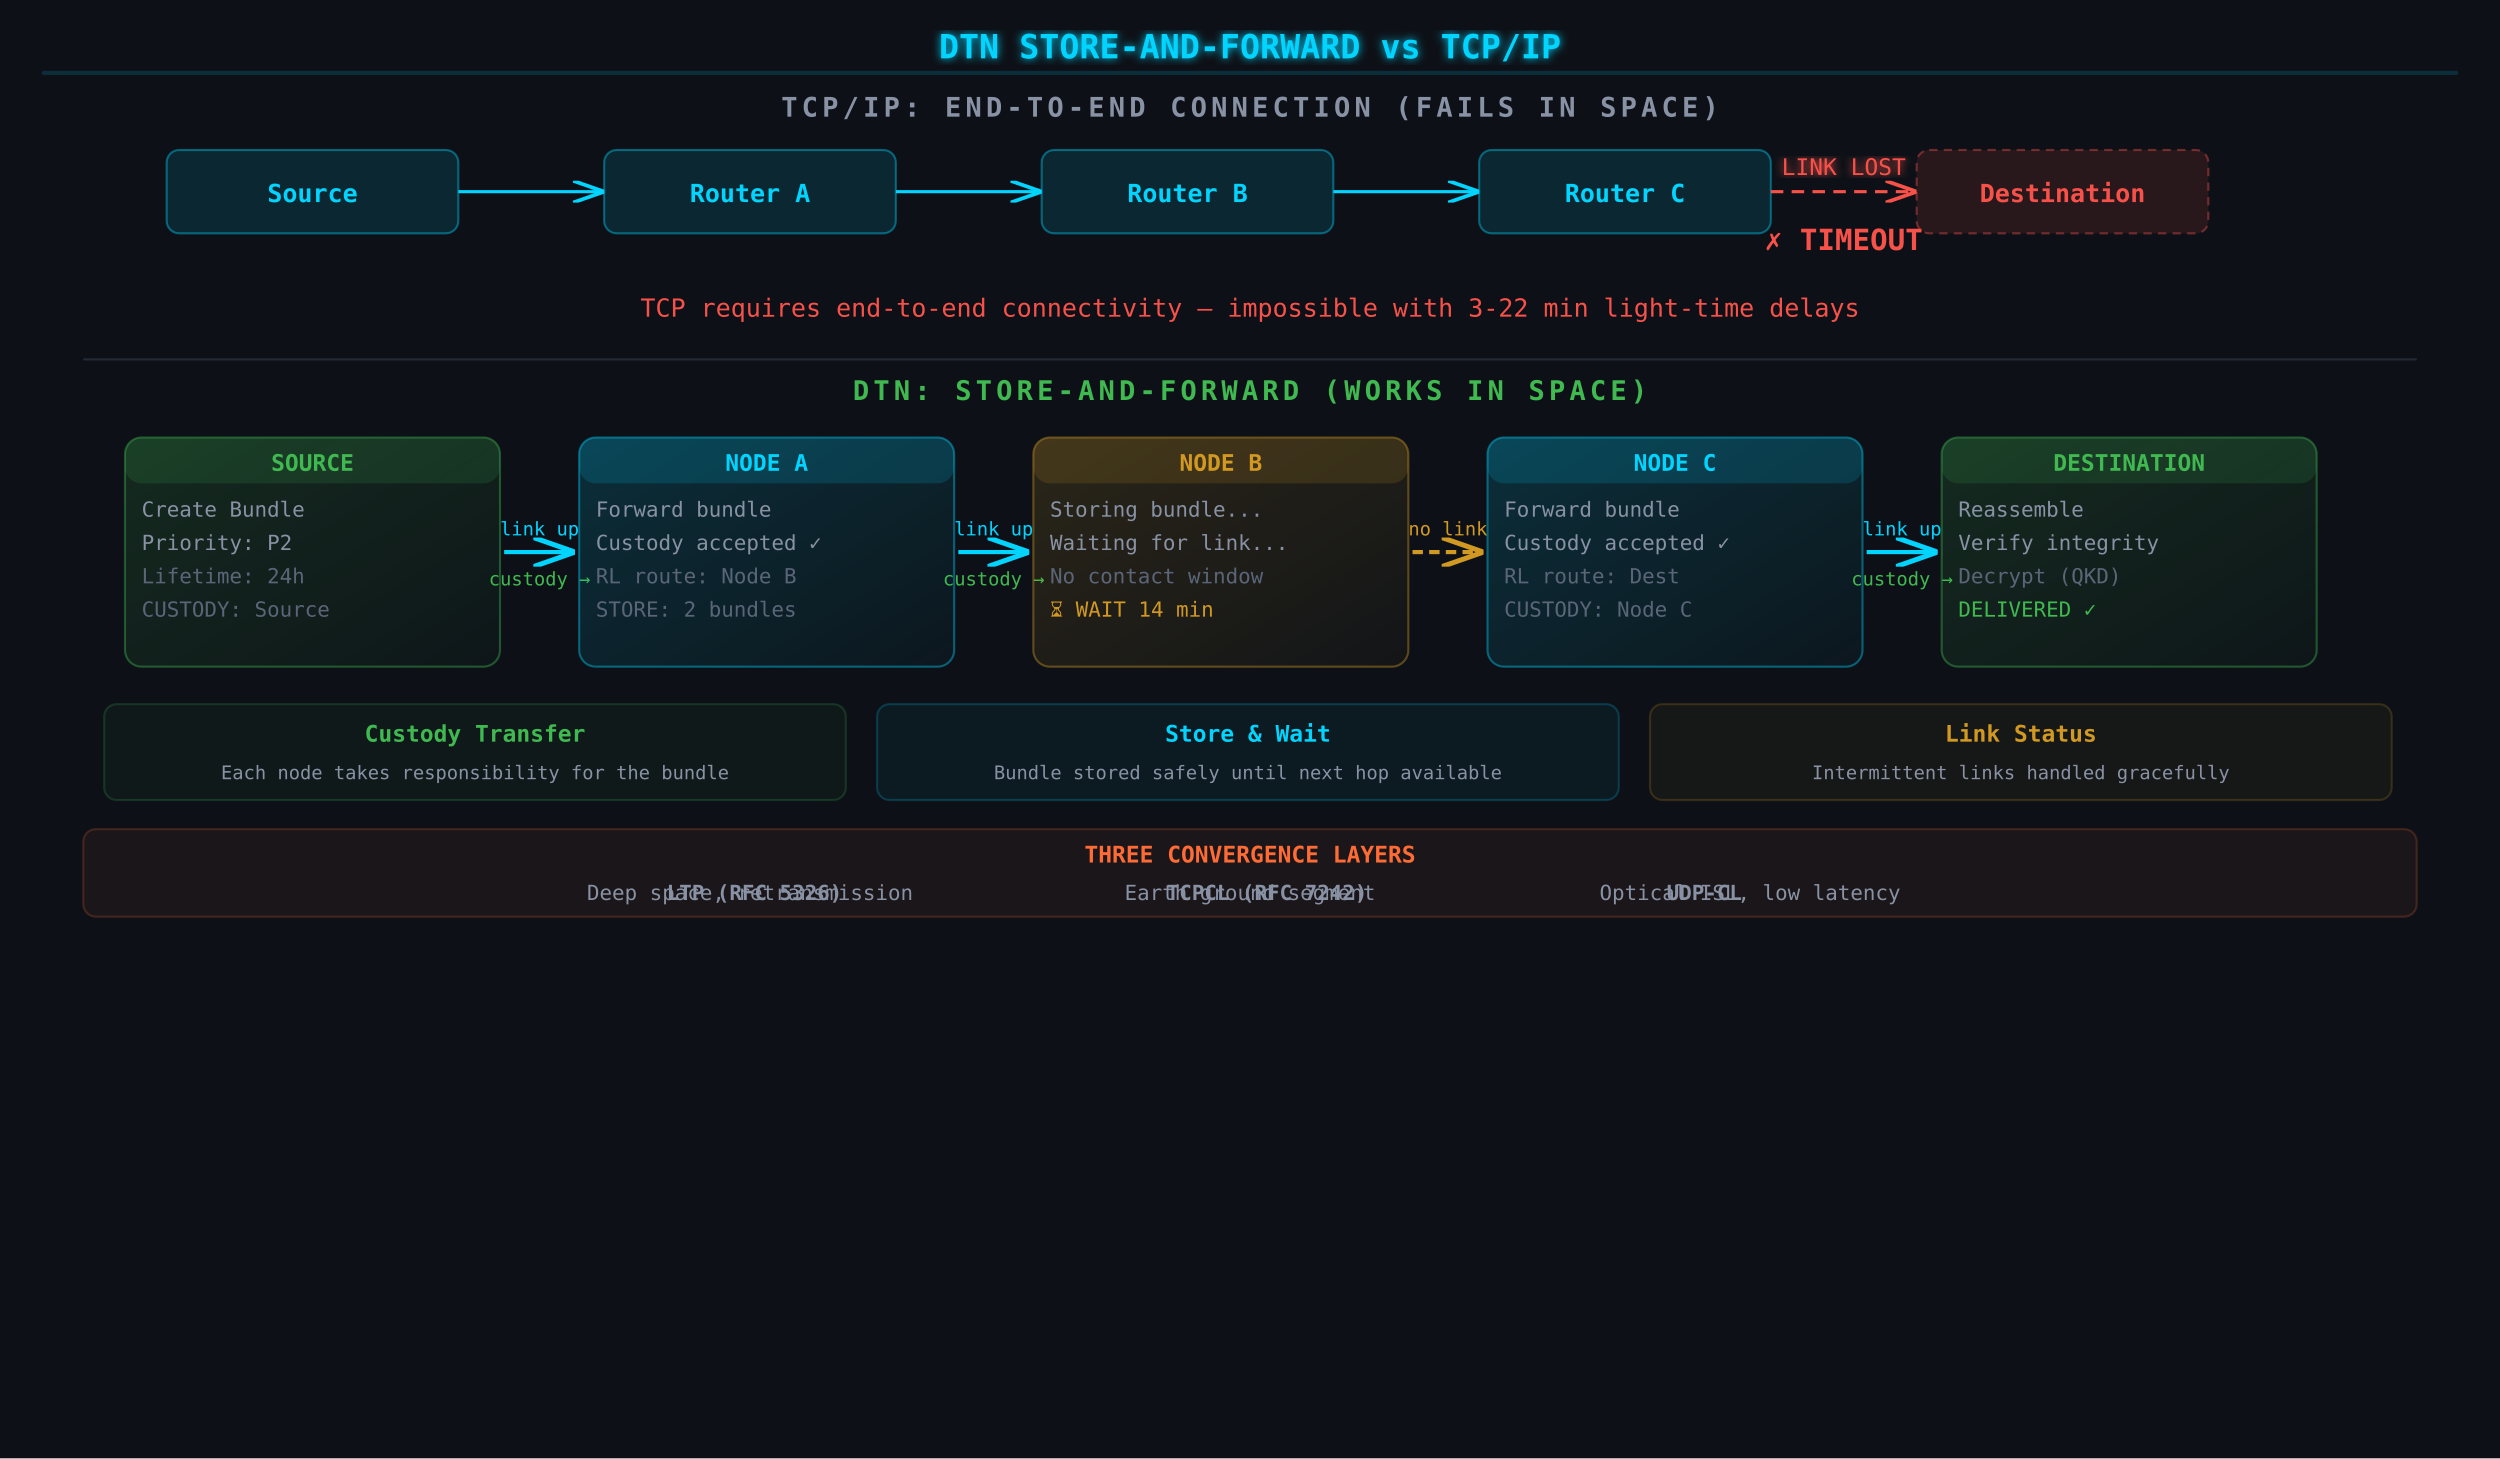
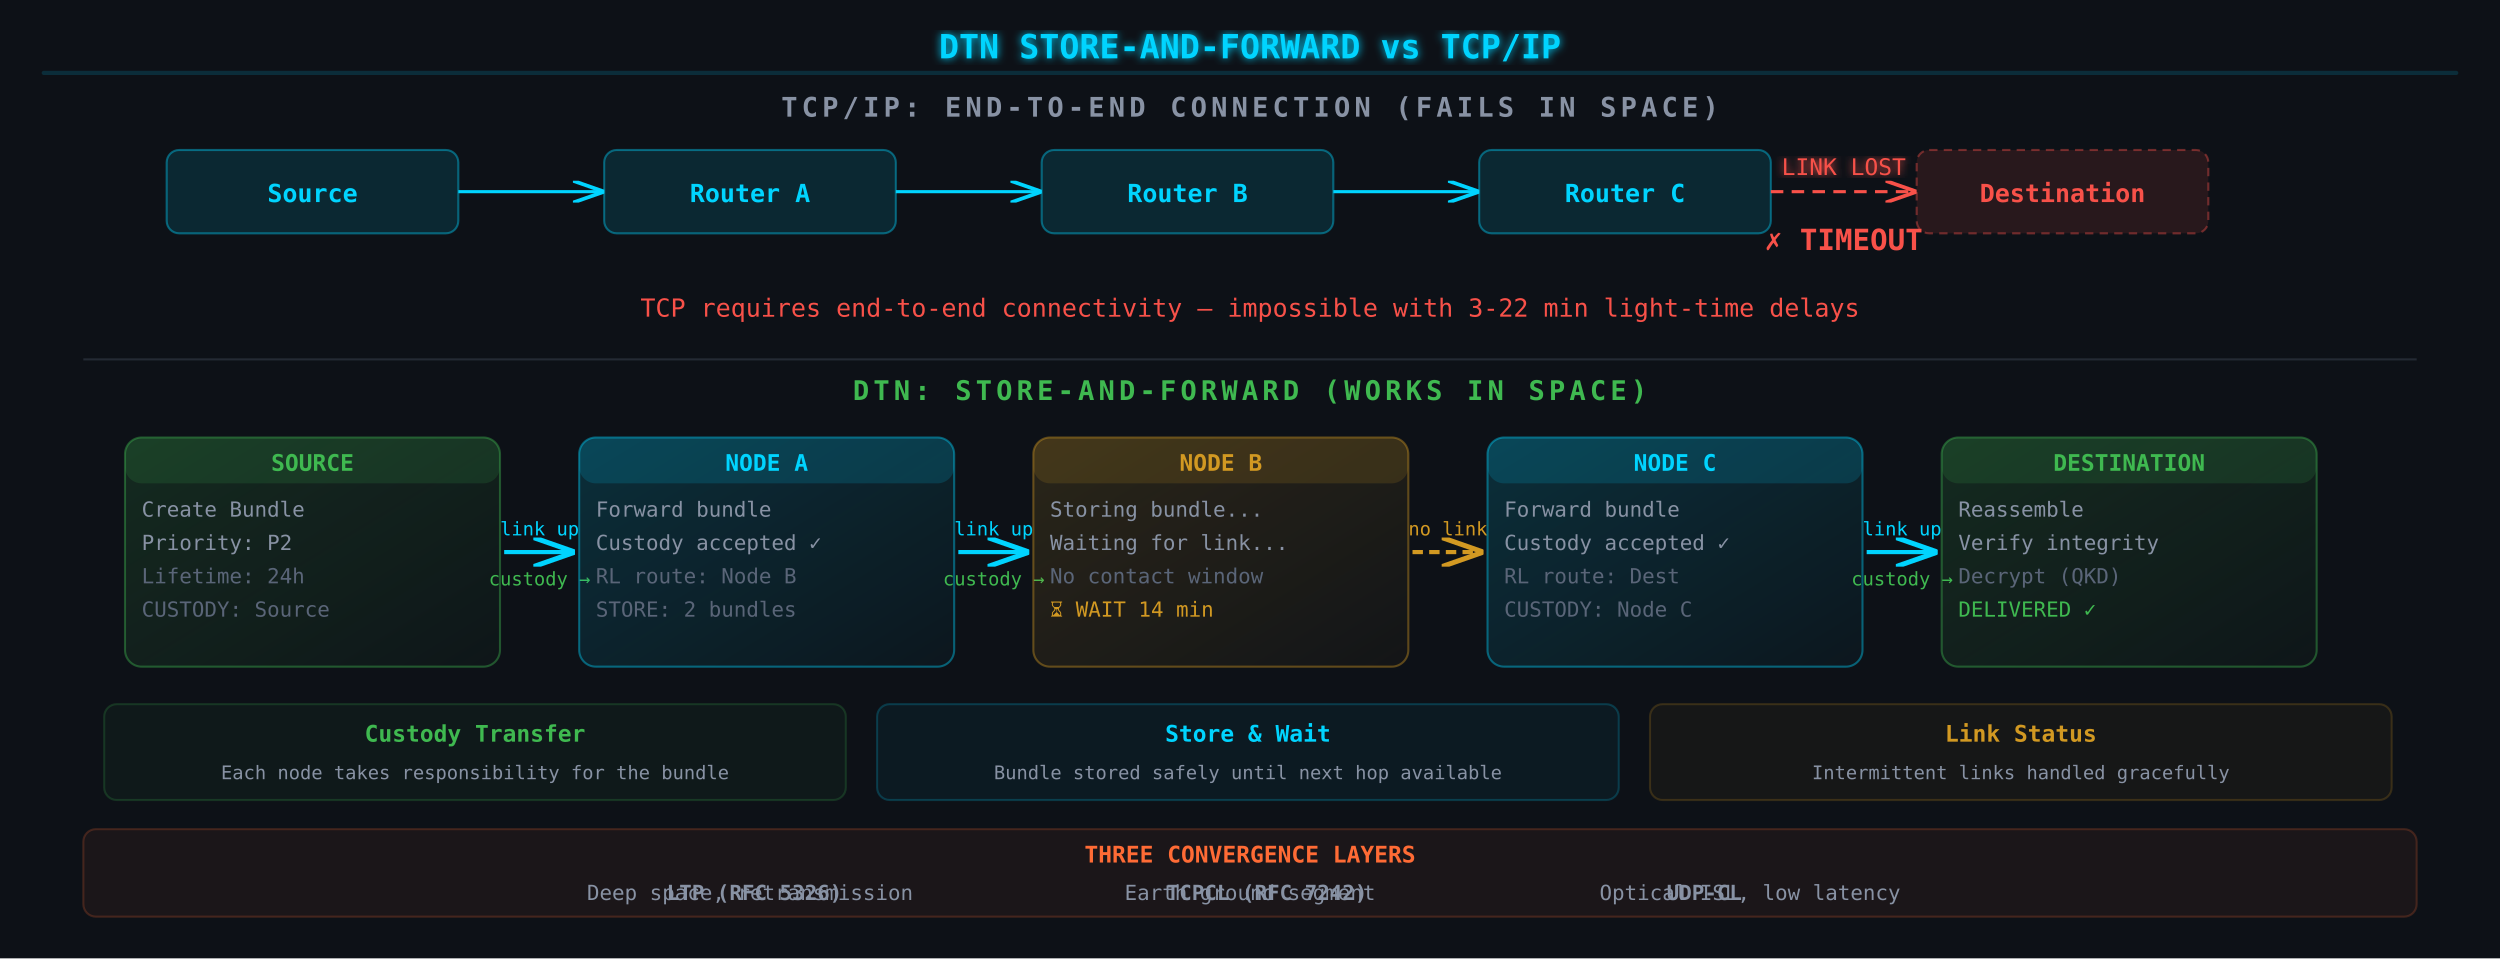
- <svg xmlns="http://www.w3.org/2000/svg" viewBox="0 0 1200 700" width="1200" height="700">
-   <rect width="1200" height="700" fill="#0d1117" />
+ <svg xmlns="http://www.w3.org/2000/svg" viewBox="0 0 1200 460" width="1200" height="460">
+   <rect width="1200" height="460" fill="#0d1117" />
  <defs>
    <filter id="glow">
      <feGaussianBlur stdDeviation="2" result="blur" />
      <feMerge>
        <feMergeNode in="blur" />
        <feMergeNode in="SourceGraphic" />
      </feMerge>
    </filter>
    <filter id="glowStrong">
      <feGaussianBlur stdDeviation="4" result="blur" />
      <feMerge>
        <feMergeNode in="blur" />
        <feMergeNode in="SourceGraphic" />
      </feMerge>
    </filter>
    <linearGradient id="gradCyan" x1="0" y1="0" x2="1" y2="1">
      <stop offset="0%" stop-color="#00d4ff" stop-opacity="0.15" />
      <stop offset="100%" stop-color="#00d4ff" stop-opacity="0.03" />
    </linearGradient>
    <linearGradient id="gradPurple" x1="0" y1="0" x2="1" y2="1">
      <stop offset="0%" stop-color="#7c5cf7" stop-opacity="0.15" />
      <stop offset="100%" stop-color="#7c5cf7" stop-opacity="0.03" />
    </linearGradient>
    <linearGradient id="gradOrange" x1="0" y1="0" x2="1" y2="1">
      <stop offset="0%" stop-color="#ff6b35" stop-opacity="0.15" />
      <stop offset="100%" stop-color="#ff6b35" stop-opacity="0.03" />
    </linearGradient>
    <linearGradient id="gradGreen" x1="0" y1="0" x2="1" y2="1">
      <stop offset="0%" stop-color="#3fb950" stop-opacity="0.15" />
      <stop offset="100%" stop-color="#3fb950" stop-opacity="0.03" />
    </linearGradient>
    <linearGradient id="gradMagenta" x1="0" y1="0" x2="1" y2="1">
      <stop offset="0%" stop-color="#c84cff" stop-opacity="0.15" />
      <stop offset="100%" stop-color="#c84cff" stop-opacity="0.03" />
    </linearGradient>
    <linearGradient id="gradGold" x1="0" y1="0" x2="1" y2="1">
      <stop offset="0%" stop-color="#d29922" stop-opacity="0.15" />
      <stop offset="100%" stop-color="#d29922" stop-opacity="0.03" />
    </linearGradient>
    <linearGradient id="gradRed" x1="0" y1="0" x2="1" y2="1">
      <stop offset="0%" stop-color="#f85149" stop-opacity="0.15" />
      <stop offset="100%" stop-color="#f85149" stop-opacity="0.03" />
    </linearGradient>
    <linearGradient id="gradMarsEarth" x1="0" y1="0" x2="1" y2="0">
      <stop offset="0%" stop-color="#ff6b35" stop-opacity="0.3" />
      <stop offset="50%" stop-color="#7c5cf7" stop-opacity="0.15" />
      <stop offset="100%" stop-color="#00d4ff" stop-opacity="0.3" />
    </linearGradient>
    <marker id="arrCyan" markerWidth="10" markerHeight="7" refX="10" refY="3.5" orient="auto">
      <path d="M0,0 L10,3.5 L0,7" fill="none" stroke="#00d4ff" stroke-width="1.2" />
    </marker>
    <marker id="arrPurple" markerWidth="10" markerHeight="7" refX="10" refY="3.5" orient="auto">
      <path d="M0,0 L10,3.5 L0,7" fill="none" stroke="#7c5cf7" stroke-width="1.2" />
    </marker>
    <marker id="arrGray" markerWidth="10" markerHeight="7" refX="10" refY="3.5" orient="auto">
      <path d="M0,0 L10,3.5 L0,7" fill="none" stroke="#5a6578" stroke-width="1.2" />
    </marker>
    <marker id="arrGreen" markerWidth="10" markerHeight="7" refX="10" refY="3.5" orient="auto">
      <path d="M0,0 L10,3.5 L0,7" fill="none" stroke="#3fb950" stroke-width="1.2" />
    </marker>
    <marker id="arrOrange" markerWidth="10" markerHeight="7" refX="10" refY="3.5" orient="auto">
      <path d="M0,0 L10,3.5 L0,7" fill="none" stroke="#ff6b35" stroke-width="1.2" />
    </marker>
    <marker id="arrMagenta" markerWidth="10" markerHeight="7" refX="10" refY="3.5" orient="auto">
      <path d="M0,0 L10,3.5 L0,7" fill="none" stroke="#c84cff" stroke-width="1.2" />
    </marker>
    <marker id="arrGold" markerWidth="10" markerHeight="7" refX="10" refY="3.5" orient="auto">
      <path d="M0,0 L10,3.5 L0,7" fill="none" stroke="#d29922" stroke-width="1.2" />
    </marker>
    <marker id="arrRed" markerWidth="10" markerHeight="7" refX="10" refY="3.5" orient="auto">
      <path d="M0,0 L10,3.5 L0,7" fill="none" stroke="#f85149" stroke-width="1.2" />
    </marker>
  </defs>
  <text x="600" y="28" text-anchor="middle" fill="#00d4ff" font-size="16" font-weight="700" font-family="'SF Mono', 'Cascadia Code', 'Fira Code', monospace" filter="url(#glow)">DTN STORE-AND-FORWARD vs TCP/IP</text>
  <rect x="20" y="34" width="1160" height="2" rx="1" fill="#00d4ff" fill-opacity="0.15" />
  <text x="600" y="56" text-anchor="middle" fill="#8892a4" font-size="13" font-weight="600" font-family="'SF Mono', 'Cascadia Code', 'Fira Code', monospace" letter-spacing="2">TCP/IP: END-TO-END CONNECTION (FAILS IN SPACE)</text>
  <rect x="80" y="72" width="140" height="40" rx="6" fill="#00d4ff" fill-opacity="0.12" stroke="#00d4ff" stroke-opacity="0.4" />
  <text x="150" y="97" text-anchor="middle" fill="#00d4ff" font-size="12" font-weight="600" font-family="'SF Mono', 'Cascadia Code', 'Fira Code', monospace">Source</text>
  <line x1="220" y1="92" x2="290" y2="92" stroke="#00d4ff" stroke-width="1.5" marker-end="url(#arrCyan)" />
  <rect x="290" y="72" width="140" height="40" rx="6" fill="#00d4ff" fill-opacity="0.12" stroke="#00d4ff" stroke-opacity="0.4" />
  <text x="360" y="97" text-anchor="middle" fill="#00d4ff" font-size="12" font-weight="600" font-family="'SF Mono', 'Cascadia Code', 'Fira Code', monospace">Router A</text>
  <line x1="430" y1="92" x2="500" y2="92" stroke="#00d4ff" stroke-width="1.5" marker-end="url(#arrCyan)" />
  <rect x="500" y="72" width="140" height="40" rx="6" fill="#00d4ff" fill-opacity="0.12" stroke="#00d4ff" stroke-opacity="0.4" />
  <text x="570" y="97" text-anchor="middle" fill="#00d4ff" font-size="12" font-weight="600" font-family="'SF Mono', 'Cascadia Code', 'Fira Code', monospace">Router B</text>
  <line x1="640" y1="92" x2="710" y2="92" stroke="#00d4ff" stroke-width="1.5" marker-end="url(#arrCyan)" />
  <rect x="710" y="72" width="140" height="40" rx="6" fill="#00d4ff" fill-opacity="0.12" stroke="#00d4ff" stroke-opacity="0.4" />
  <text x="780" y="97" text-anchor="middle" fill="#00d4ff" font-size="12" font-weight="600" font-family="'SF Mono', 'Cascadia Code', 'Fira Code', monospace">Router C</text>
  <line x1="850" y1="92" x2="920" y2="92" stroke="#f85149" stroke-width="1.5" stroke-dasharray="6,4" marker-end="url(#arrRed)" />
  <text x="885" y="84" text-anchor="middle" fill="#f85149" font-size="11" font-family="'SF Mono', 'Cascadia Code', 'Fira Code', monospace" filter="url(#glow)">LINK LOST</text>
  <text x="885" y="120" text-anchor="middle" fill="#f85149" font-size="14" font-weight="700" font-family="'SF Mono', 'Cascadia Code', 'Fira Code', monospace">✗ TIMEOUT</text>
  <rect x="920" y="72" width="140" height="40" rx="6" fill="#f85149" fill-opacity="0.12" stroke="#f85149" stroke-opacity="0.4" stroke-dasharray="4,3" />
  <text x="990" y="97" text-anchor="middle" fill="#f85149" font-size="12" font-weight="600" font-family="'SF Mono', 'Cascadia Code', 'Fira Code', monospace">Destination</text>
  <text x="600" y="152" text-anchor="middle" fill="#f85149" font-size="12" font-family="'SF Mono', 'Cascadia Code', 'Fira Code', monospace">TCP requires end-to-end connectivity — impossible with 3-22 min light-time delays</text>
  <rect x="40" y="172" width="1120" height="1" fill="#5a6578" fill-opacity="0.3" />
  <text x="600" y="192" text-anchor="middle" fill="#3fb950" font-size="13" font-weight="600" font-family="'SF Mono', 'Cascadia Code', 'Fira Code', monospace" letter-spacing="2">DTN: STORE-AND-FORWARD (WORKS IN SPACE)</text>
  <rect x="60" y="210" width="180" height="110" rx="8" fill="url(#gradGreen)" stroke="#3fb950" stroke-opacity="0.4" />
  <rect x="60" y="210" width="180" height="22" rx="8" fill="#3fb950" fill-opacity="0.15" />
  <text x="150" y="226" text-anchor="middle" fill="#3fb950" font-size="11" font-weight="700" font-family="'SF Mono', 'Cascadia Code', 'Fira Code', monospace">SOURCE</text>
  <text x="68" y="248" fill="#8892a4" font-size="10" font-family="'SF Mono', 'Cascadia Code', 'Fira Code', monospace">Create Bundle</text>
  <text x="68" y="264" fill="#8892a4" font-size="10" font-family="'SF Mono', 'Cascadia Code', 'Fira Code', monospace">Priority: P2</text>
  <text x="68" y="280" fill="#5a6578" font-size="10" font-family="'SF Mono', 'Cascadia Code', 'Fira Code', monospace">Lifetime: 24h</text>
  <text x="68" y="296" fill="#5a6578" font-size="10" font-family="'SF Mono', 'Cascadia Code', 'Fira Code', monospace">CUSTODY: Source</text>
  <line x1="242" y1="265" x2="276" y2="265" stroke="#00d4ff" stroke-width="2" marker-end="url(#arrCyan)" />
  <text x="259" y="257" text-anchor="middle" fill="#00d4ff" font-size="9" font-family="'SF Mono', 'Cascadia Code', 'Fira Code', monospace">link up</text>
  <text x="259" y="281" text-anchor="middle" fill="#3fb950" font-size="9" font-family="'SF Mono', 'Cascadia Code', 'Fira Code', monospace">custody →</text>
  <rect x="278" y="210" width="180" height="110" rx="8" fill="url(#gradCyan)" stroke="#00d4ff" stroke-opacity="0.4" />
  <rect x="278" y="210" width="180" height="22" rx="8" fill="#00d4ff" fill-opacity="0.15" />
  <text x="368" y="226" text-anchor="middle" fill="#00d4ff" font-size="11" font-weight="700" font-family="'SF Mono', 'Cascadia Code', 'Fira Code', monospace">NODE A</text>
  <text x="286" y="248" fill="#8892a4" font-size="10" font-family="'SF Mono', 'Cascadia Code', 'Fira Code', monospace">Forward bundle</text>
  <text x="286" y="264" fill="#8892a4" font-size="10" font-family="'SF Mono', 'Cascadia Code', 'Fira Code', monospace">Custody accepted ✓</text>
  <text x="286" y="280" fill="#5a6578" font-size="10" font-family="'SF Mono', 'Cascadia Code', 'Fira Code', monospace">RL route: Node B</text>
  <text x="286" y="296" fill="#5a6578" font-size="10" font-family="'SF Mono', 'Cascadia Code', 'Fira Code', monospace">STORE: 2 bundles</text>
  <line x1="460" y1="265" x2="494" y2="265" stroke="#00d4ff" stroke-width="2" marker-end="url(#arrCyan)" />
  <text x="477" y="257" text-anchor="middle" fill="#00d4ff" font-size="9" font-family="'SF Mono', 'Cascadia Code', 'Fira Code', monospace">link up</text>
  <text x="477" y="281" text-anchor="middle" fill="#3fb950" font-size="9" font-family="'SF Mono', 'Cascadia Code', 'Fira Code', monospace">custody →</text>
  <rect x="496" y="210" width="180" height="110" rx="8" fill="url(#gradGold)" stroke="#d29922" stroke-opacity="0.4" />
  <rect x="496" y="210" width="180" height="22" rx="8" fill="#d29922" fill-opacity="0.15" />
  <text x="586" y="226" text-anchor="middle" fill="#d29922" font-size="11" font-weight="700" font-family="'SF Mono', 'Cascadia Code', 'Fira Code', monospace">NODE B</text>
  <text x="504" y="248" fill="#8892a4" font-size="10" font-family="'SF Mono', 'Cascadia Code', 'Fira Code', monospace">Storing bundle...</text>
  <text x="504" y="264" fill="#8892a4" font-size="10" font-family="'SF Mono', 'Cascadia Code', 'Fira Code', monospace">Waiting for link...</text>
  <text x="504" y="280" fill="#5a6578" font-size="10" font-family="'SF Mono', 'Cascadia Code', 'Fira Code', monospace">No contact window</text>
  <text x="504" y="296" fill="#d29922" font-size="10" font-family="'SF Mono', 'Cascadia Code', 'Fira Code', monospace">⏳ WAIT 14 min</text>
  <line x1="678" y1="265" x2="712" y2="265" stroke="#d29922" stroke-width="2" stroke-dasharray="5,3" marker-end="url(#arrGold)" />
  <text x="695" y="257" text-anchor="middle" fill="#d29922" font-size="9" font-family="'SF Mono', 'Cascadia Code', 'Fira Code', monospace">no link</text>
  <rect x="714" y="210" width="180" height="110" rx="8" fill="url(#gradCyan)" stroke="#00d4ff" stroke-opacity="0.4" />
  <rect x="714" y="210" width="180" height="22" rx="8" fill="#00d4ff" fill-opacity="0.15" />
  <text x="804" y="226" text-anchor="middle" fill="#00d4ff" font-size="11" font-weight="700" font-family="'SF Mono', 'Cascadia Code', 'Fira Code', monospace">NODE C</text>
  <text x="722" y="248" fill="#8892a4" font-size="10" font-family="'SF Mono', 'Cascadia Code', 'Fira Code', monospace">Forward bundle</text>
  <text x="722" y="264" fill="#8892a4" font-size="10" font-family="'SF Mono', 'Cascadia Code', 'Fira Code', monospace">Custody accepted ✓</text>
  <text x="722" y="280" fill="#5a6578" font-size="10" font-family="'SF Mono', 'Cascadia Code', 'Fira Code', monospace">RL route: Dest</text>
  <text x="722" y="296" fill="#5a6578" font-size="10" font-family="'SF Mono', 'Cascadia Code', 'Fira Code', monospace">CUSTODY: Node C</text>
  <line x1="896" y1="265" x2="930" y2="265" stroke="#00d4ff" stroke-width="2" marker-end="url(#arrCyan)" />
  <text x="913" y="257" text-anchor="middle" fill="#00d4ff" font-size="9" font-family="'SF Mono', 'Cascadia Code', 'Fira Code', monospace">link up</text>
  <text x="913" y="281" text-anchor="middle" fill="#3fb950" font-size="9" font-family="'SF Mono', 'Cascadia Code', 'Fira Code', monospace">custody →</text>
  <rect x="932" y="210" width="180" height="110" rx="8" fill="url(#gradGreen)" stroke="#3fb950" stroke-opacity="0.4" />
  <rect x="932" y="210" width="180" height="22" rx="8" fill="#3fb950" fill-opacity="0.15" />
  <text x="1022" y="226" text-anchor="middle" fill="#3fb950" font-size="11" font-weight="700" font-family="'SF Mono', 'Cascadia Code', 'Fira Code', monospace">DESTINATION</text>
  <text x="940" y="248" fill="#8892a4" font-size="10" font-family="'SF Mono', 'Cascadia Code', 'Fira Code', monospace">Reassemble</text>
  <text x="940" y="264" fill="#8892a4" font-size="10" font-family="'SF Mono', 'Cascadia Code', 'Fira Code', monospace">Verify integrity</text>
  <text x="940" y="280" fill="#5a6578" font-size="10" font-family="'SF Mono', 'Cascadia Code', 'Fira Code', monospace">Decrypt (QKD)</text>
  <text x="940" y="296" fill="#3fb950" font-size="10" font-family="'SF Mono', 'Cascadia Code', 'Fira Code', monospace">DELIVERED ✓</text>
  <rect x="50" y="338" width="356" height="46" rx="6" fill="#3fb950" fill-opacity="0.05" stroke="#3fb950" stroke-opacity="0.2" />
  <text x="228" y="356" text-anchor="middle" fill="#3fb950" font-size="11" font-weight="600" font-family="'SF Mono', 'Cascadia Code', 'Fira Code', monospace">Custody Transfer</text>
  <text x="228" y="374" text-anchor="middle" fill="#8892a4" font-size="9" font-family="'SF Mono', 'Cascadia Code', 'Fira Code', monospace">Each node takes responsibility for the bundle</text>
  <rect x="421" y="338" width="356" height="46" rx="6" fill="#00d4ff" fill-opacity="0.05" stroke="#00d4ff" stroke-opacity="0.2" />
  <text x="599" y="356" text-anchor="middle" fill="#00d4ff" font-size="11" font-weight="600" font-family="'SF Mono', 'Cascadia Code', 'Fira Code', monospace">Store &amp; Wait</text>
  <text x="599" y="374" text-anchor="middle" fill="#8892a4" font-size="9" font-family="'SF Mono', 'Cascadia Code', 'Fira Code', monospace">Bundle stored safely until next hop available</text>
  <rect x="792" y="338" width="356" height="46" rx="6" fill="#d29922" fill-opacity="0.05" stroke="#d29922" stroke-opacity="0.2" />
  <text x="970" y="356" text-anchor="middle" fill="#d29922" font-size="11" font-weight="600" font-family="'SF Mono', 'Cascadia Code', 'Fira Code', monospace">Link Status</text>
  <text x="970" y="374" text-anchor="middle" fill="#8892a4" font-size="9" font-family="'SF Mono', 'Cascadia Code', 'Fira Code', monospace">Intermittent links handled gracefully</text>
  <rect x="40" y="398" width="1120" height="42" rx="6" fill="#ff6b35" fill-opacity="0.06" stroke="#ff6b35" stroke-opacity="0.2" />
  <text x="600" y="414" text-anchor="middle" fill="#ff6b35" font-size="11" font-weight="600" font-family="'SF Mono', 'Cascadia Code', 'Fira Code', monospace">THREE CONVERGENCE LAYERS</text>
  <text x="320" y="432" fill="#8892a4" font-size="10" font-weight="600" font-family="'SF Mono', 'Cascadia Code', 'Fira Code', monospace">LTP (RFC 5326)</text>
  <text x="320" y="432" text-anchor="middle" fill="#8892a4" font-size="10" font-family="'SF Mono', 'Cascadia Code', 'Fira Code', monospace" dx="40">Deep space, retransmission</text>
  <text x="560" y="432" fill="#8892a4" font-size="10" font-weight="600" font-family="'SF Mono', 'Cascadia Code', 'Fira Code', monospace">TCPCL (RFC 7242)</text>
  <text x="560" y="432" text-anchor="middle" fill="#8892a4" font-size="10" font-family="'SF Mono', 'Cascadia Code', 'Fira Code', monospace" dx="40">Earth ground segment</text>
  <text x="800" y="432" fill="#8892a4" font-size="10" font-weight="600" font-family="'SF Mono', 'Cascadia Code', 'Fira Code', monospace">UDP-CL</text>
  <text x="800" y="432" text-anchor="middle" fill="#8892a4" font-size="10" font-family="'SF Mono', 'Cascadia Code', 'Fira Code', monospace" dx="40">Optical ISL, low latency</text>
</svg>
